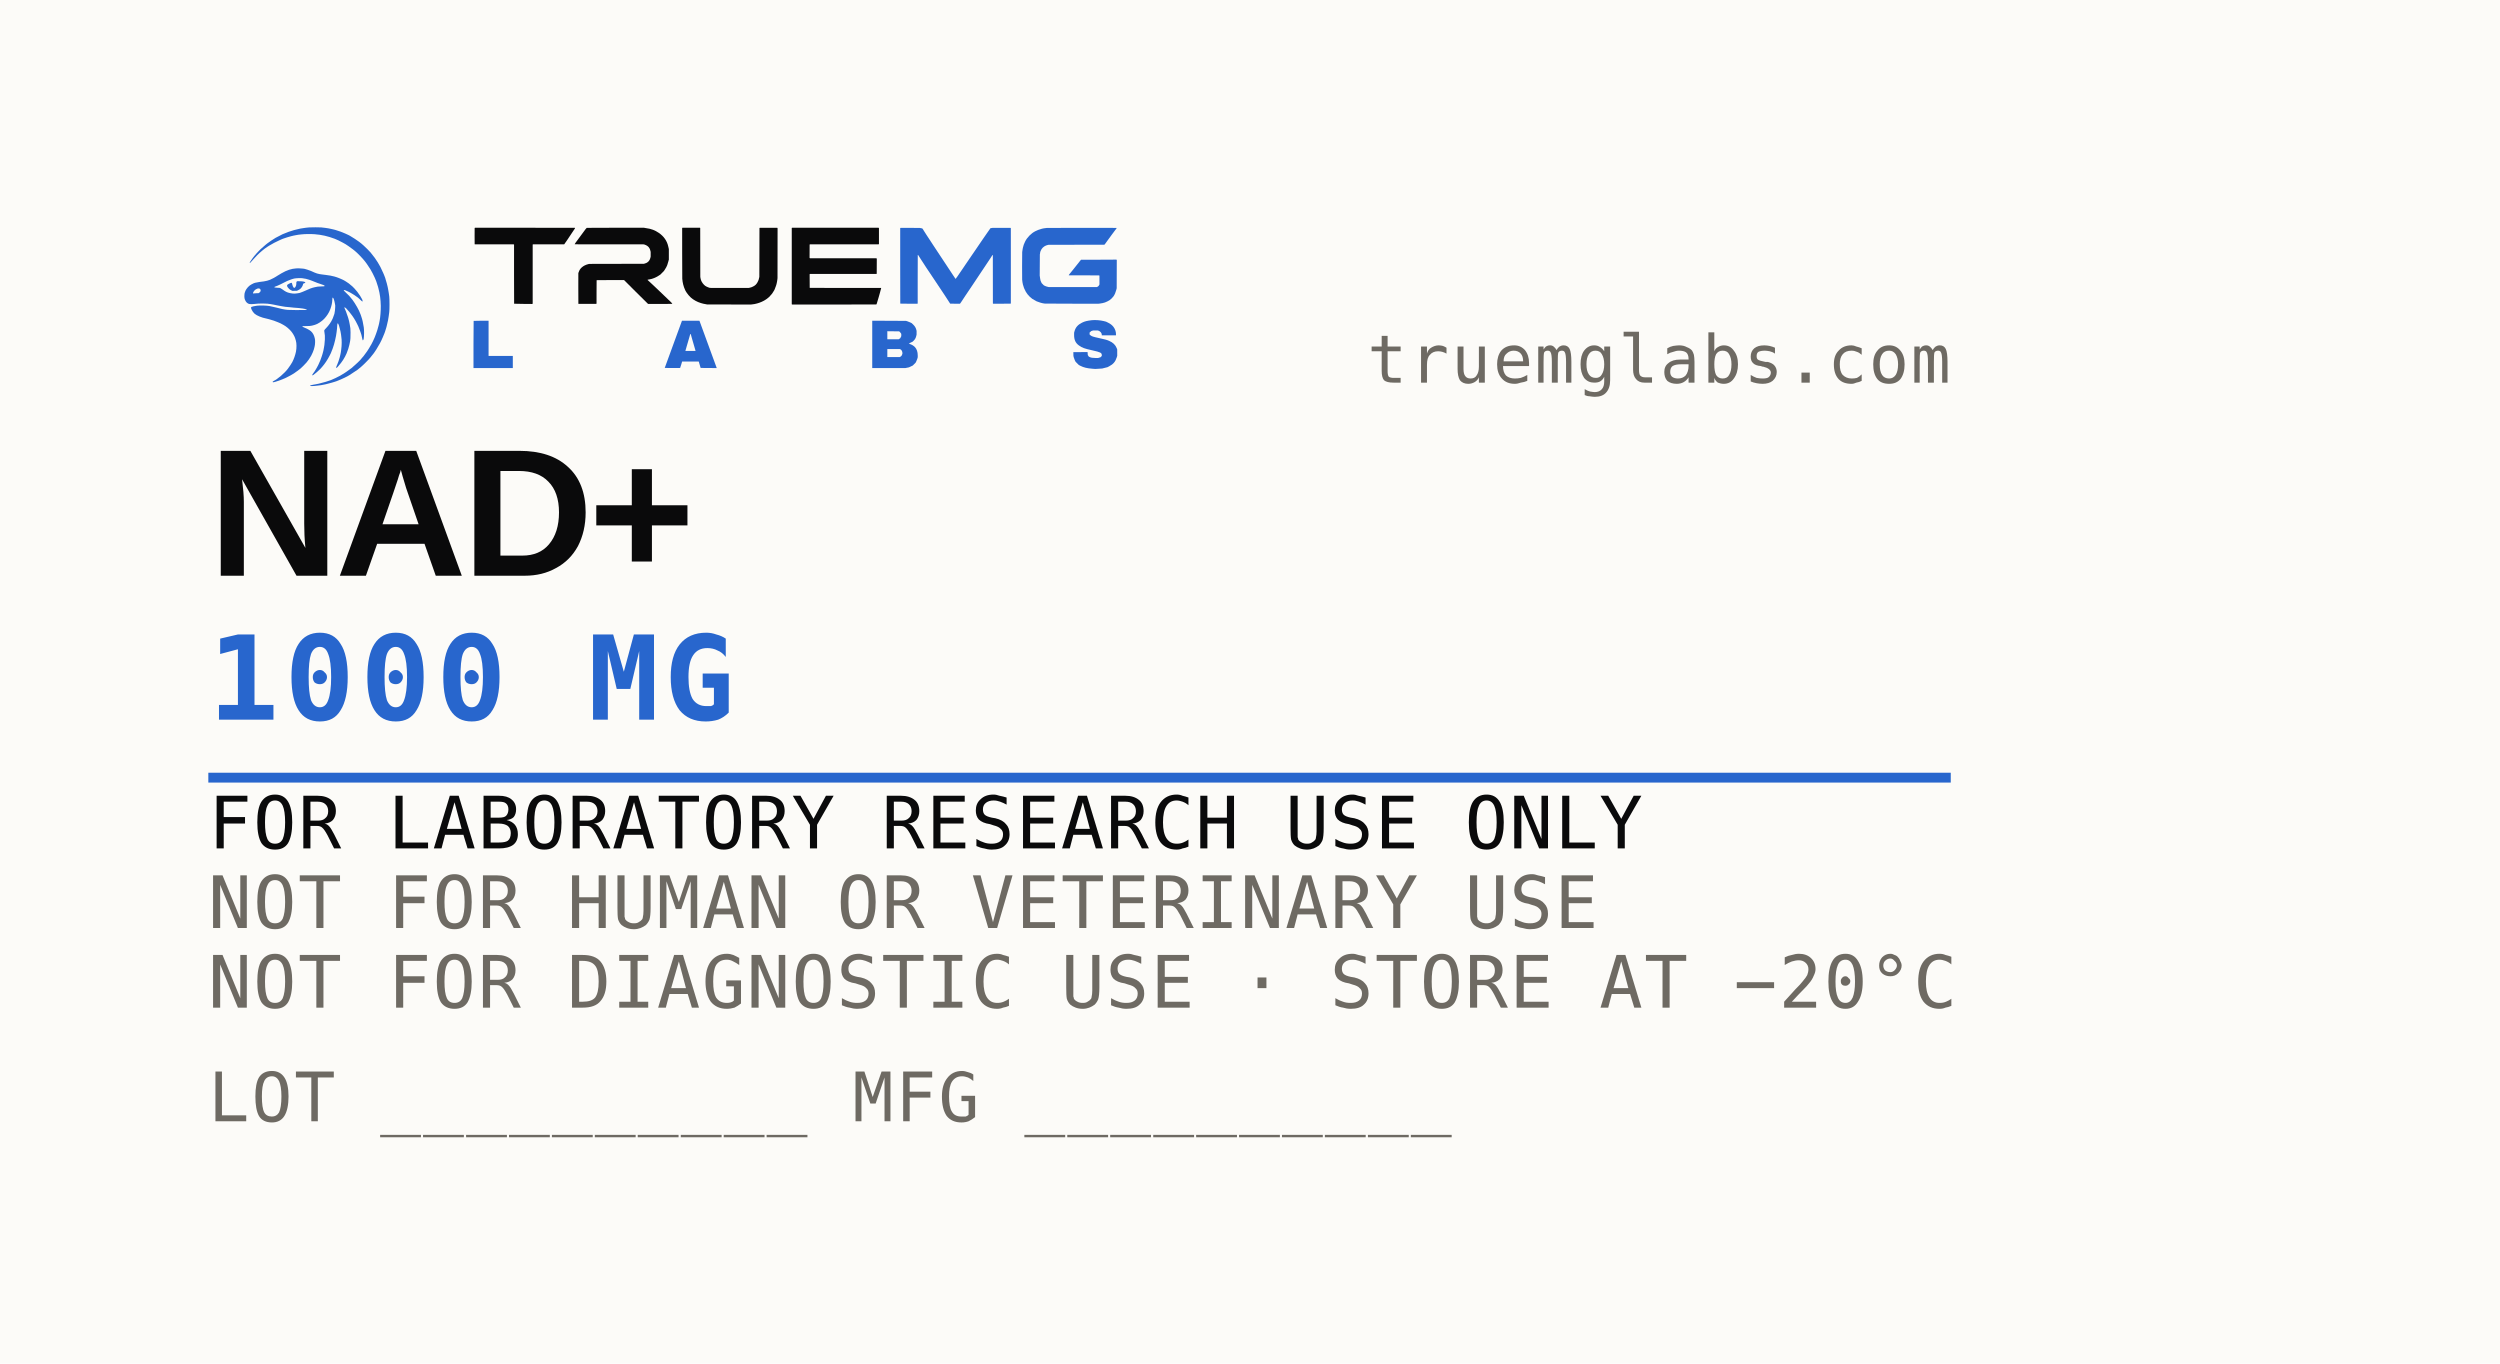
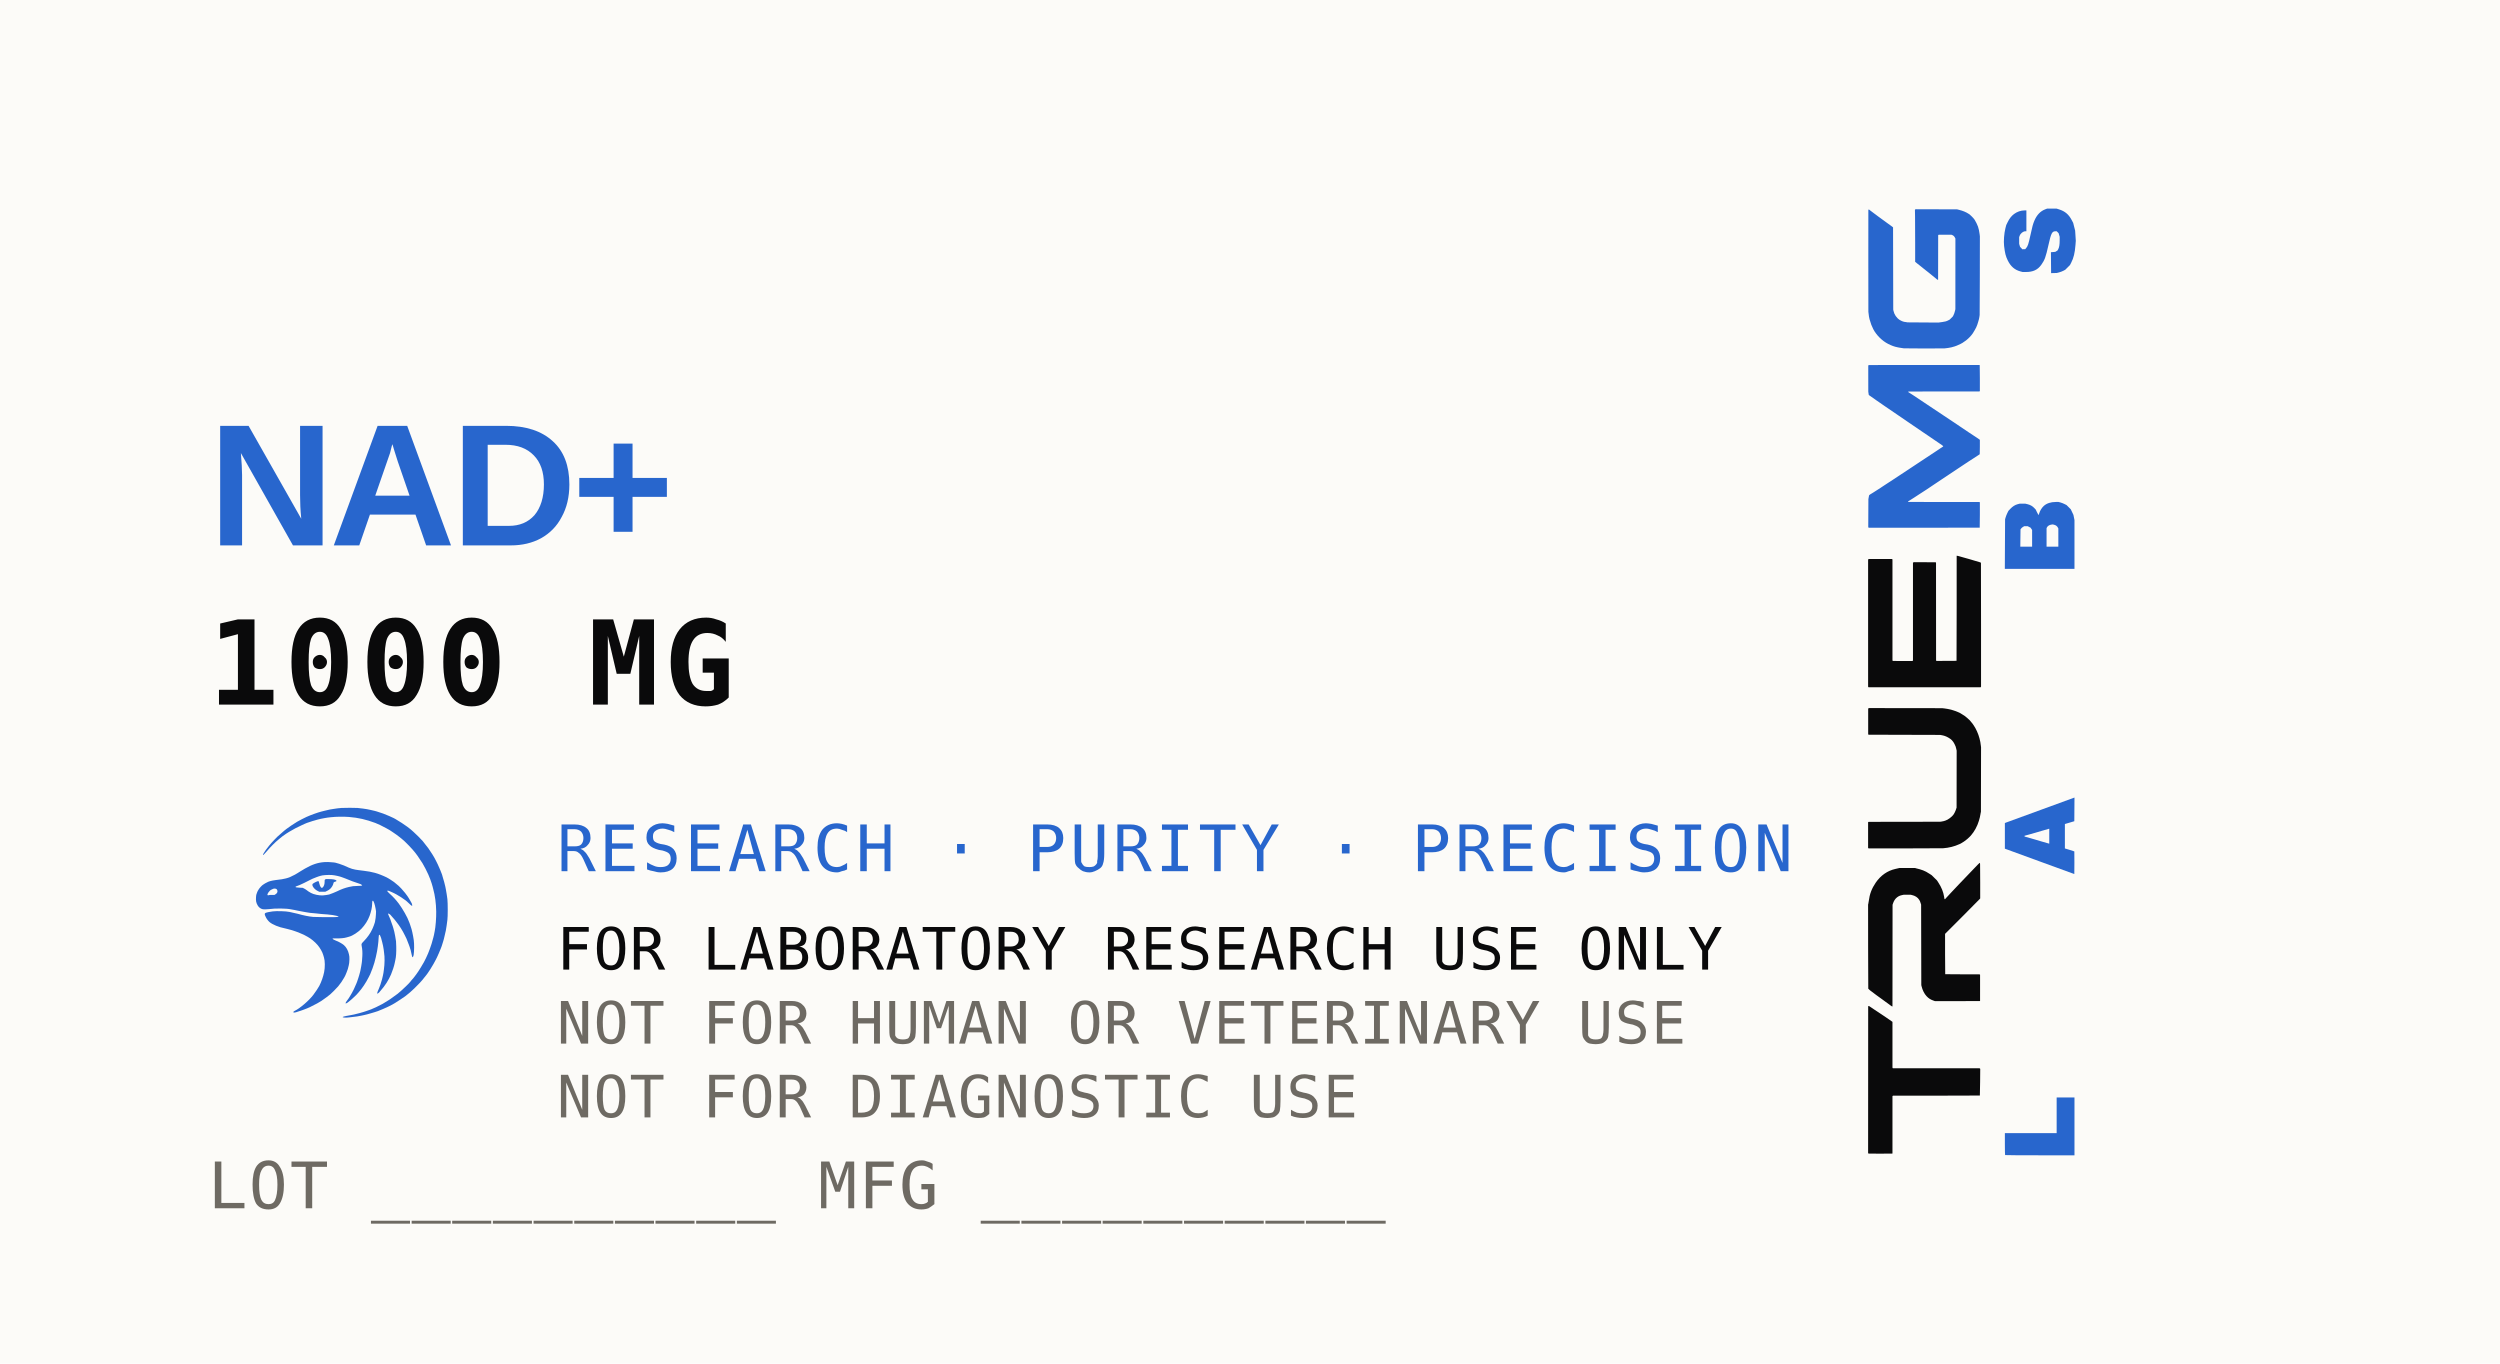
<svg xmlns="http://www.w3.org/2000/svg" width="66.0mm" height="36.0mm" viewBox="0 0 66.0 36.0">
  <rect x="0" y="0" width="66.0" height="36.0" fill="#FCFBF8" />
-   <g transform="translate(5.500,5.300) scale(0.0035)">
-     <g transform="translate(0,1600) scale(0.025,-0.025)" fill="#2866CD" stroke="none">
-       <path d="M30400 55957 c-297 -16 -720 -59 -940 -94 -220 -35 -598 -91 -840 -124 -768 -105 -982 -149 -2060 -419 -187 -47 -520 -130 -740 -184 -821 -204 -2477 -801 -3440 -1242 -528 -241 -1624 -809 -2100 -1086 -590 -345 -2063 -1335 -2434 -1636 -184 -150 -429 -344 -546 -432 -225 -171 -418 -340 -1592 -1400 -171 -154 -354 -346 -408 -427 -53 -81 -151 -178 -217 -217 -65 -39 -332 -323 -591 -631 -260 -307 -536 -632 -615 -722 -79 -90 -204 -252 -278 -361 -74 -110 -192 -263 -262 -340 -114 -126 -263 -343 -696 -1013 -216 -334 -206 -561 14 -319 54 61 220 236 368 390 148 154 351 382 453 506 583 717 1913 2044 2524 2520 187 146 376 305 420 354 124 139 986 773 1403 1033 152 95 430 269 617 387 719 454 2073 1166 2860 1505 308 133 603 269 657 303 136 88 871 359 1323 488 209 60 422 131 472 159 51 28 280 93 509 144 229 52 529 139 668 194 138 54 485 138 771 186 286 48 664 121 840 162 176 41 500 94 720 119 220 24 553 61 740 82 1195 135 2877 157 4140 55 2107 -171 3829 -563 6000 -1368 547 -203 1543 -682 2440 -1172 805 -441 925 -512 1273 -757 172 -121 406 -279 520 -351 314 -199 918 -640 1261 -920 168 -138 414 -333 546 -433 671 -512 2476 -2380 3072 -3178 171 -230 399 -535 507 -678 203 -270 597 -862 1144 -1720 301 -472 1075 -1973 1331 -2582 244 -582 288 -689 440 -1078 157 -402 526 -1548 526 -1634 0 -25 63 -271 139 -546 425 -1525 659 -3281 692 -5200 24 -1413 -143 -3550 -352 -4500 -43 -198 -116 -563 -160 -812 -45 -249 -115 -537 -156 -640 -40 -103 -95 -296 -122 -428 -70 -351 -400 -1420 -556 -1800 -45 -110 -126 -335 -179 -500 -303 -935 -1266 -2951 -1690 -3540 -48 -66 -136 -217 -195 -335 -59 -118 -223 -384 -363 -590 -141 -206 -291 -442 -333 -525 -80 -157 -865 -1223 -1119 -1521 -80 -93 -265 -302 -411 -463 -146 -160 -293 -345 -327 -409 -114 -218 -2195 -2185 -2830 -2676 -482 -373 -1297 -962 -1638 -1185 -187 -123 -392 -257 -455 -299 -933 -620 -1772 -1089 -2765 -1547 -1211 -558 -1273 -583 -2220 -892 -165 -54 -462 -153 -659 -220 -404 -137 -1597 -460 -1841 -499 -88 -14 -268 -60 -400 -101 -132 -42 -497 -113 -811 -159 -315 -46 -711 -117 -880 -159 -170 -41 -410 -95 -534 -119 -231 -46 -397 -133 -347 -183 95 -94 798 -124 1312 -56 165 22 480 57 700 78 872 82 1752 214 2260 340 209 52 470 107 580 122 229 33 1212 293 1670 443 170 56 494 152 720 213 225 62 554 167 730 234 812 310 1131 440 1222 499 54 35 216 108 361 162 314 117 1446 662 1757 846 121 71 355 207 520 301 366 210 1934 1241 2396 1576 184 134 481 371 660 526 178 155 414 350 524 433 303 227 1686 1577 2220 2165 530 584 702 788 1026 1220 124 165 288 365 363 445 76 80 195 237 265 348 69 111 214 324 322 474 107 150 267 390 356 533 591 958 912 1505 1022 1741 70 149 190 374 268 501 77 128 192 355 255 505 63 150 272 615 464 1033 191 418 388 895 437 1060 48 165 128 376 176 469 47 93 114 299 147 457 34 159 105 389 159 511 54 123 134 394 178 603 44 209 133 578 197 820 205 766 368 1607 466 2396 53 420 127 980 164 1244 103 719 104 3773 2 4678 -40 351 -80 651 -89 666 -10 15 -53 304 -97 642 -44 338 -123 794 -176 1014 -53 220 -110 499 -126 620 -35 263 -450 1784 -595 2180 -56 154 -103 326 -103 383 -1 57 -46 192 -102 300 -55 108 -130 296 -165 417 -36 121 -106 301 -157 400 -51 99 -137 297 -190 440 -127 339 -665 1495 -792 1700 -54 88 -134 241 -177 340 -180 415 -1143 1960 -1598 2567 -399 531 -784 1023 -1271 1625 -285 353 -1603 1669 -2131 2128 -215 187 -483 422 -594 522 -112 101 -303 252 -424 337 -121 85 -274 203 -340 262 -268 241 -2259 1538 -2760 1799 -154 81 -352 185 -440 232 -251 134 -937 448 -980 448 -21 0 -151 53 -289 119 -523 248 -1616 649 -2243 823 -194 54 -383 113 -420 133 -38 19 -212 65 -388 103 -176 37 -574 130 -885 205 -311 75 -689 154 -840 175 -151 22 -572 84 -935 139 -363 54 -912 118 -1220 141 -624 46 -2827 46 -3660 -1z" />
-       <path d="M26520 43595 c-1503 -101 -2804 -534 -4460 -1485 -714 -409 -983 -571 -1100 -661 -55 -43 -163 -110 -240 -149 -77 -40 -201 -119 -276 -176 -252 -192 -912 -540 -1832 -966 -362 -168 -1371 -434 -1832 -483 -220 -24 -849 -105 -1397 -181 -1084 -151 -1615 -302 -2108 -598 -124 -75 -244 -136 -267 -136 -23 0 -123 -62 -222 -138 -99 -75 -243 -170 -319 -210 -194 -101 -835 -791 -958 -1032 -57 -110 -148 -261 -204 -335 -55 -74 -113 -191 -127 -260 -15 -69 -77 -242 -139 -385 -93 -215 -119 -350 -150 -780 -62 -878 26 -1314 388 -1935 234 -401 636 -717 1052 -828 273 -73 1001 -73 1501 0 1439 208 4011 182 5050 -52 99 -22 459 -87 800 -145 341 -57 728 -138 860 -179 132 -41 510 -114 840 -162 330 -47 780 -129 1000 -181 220 -51 607 -113 860 -136 253 -24 865 -80 1360 -124 495 -45 981 -98 1080 -118 99 -20 306 -37 460 -38 354 -3 1780 -140 2269 -220 561 -91 1231 -246 1282 -297 107 -107 -50 -145 -708 -168 -1005 -37 -4364 -9 -5019 41 -919 71 -2277 343 -3524 706 -295 86 -642 164 -1920 435 -801 170 -2892 235 -3833 119 -689 -85 -1433 -246 -1627 -352 -142 -77 -161 -105 -172 -254 -7 -100 14 -219 54 -296 36 -70 115 -247 175 -392 132 -321 525 -849 832 -1119 668 -585 2172 -1205 3551 -1464 184 -34 412 -90 507 -124 95 -34 263 -78 373 -99 481 -89 2334 -717 2607 -883 70 -43 250 -120 400 -172 244 -83 464 -195 1313 -665 764 -423 1614 -1125 2248 -1858 531 -613 1106 -1620 1268 -2220 39 -143 124 -429 189 -636 240 -761 257 -2233 37 -3317 -217 -1075 -632 -2255 -1116 -3173 -229 -434 -819 -1321 -1340 -2014 -1001 -1331 -3082 -3113 -4317 -3698 -201 -95 -291 -207 -251 -311 40 -104 505 -42 935 126 201 79 390 143 420 143 30 0 161 38 291 85 130 47 425 153 656 235 1057 378 1752 700 3120 1446 773 421 1073 619 2200 1450 708 522 898 688 1617 1407 888 889 1167 1215 1709 1992 459 658 952 1543 1074 1925 28 88 87 232 131 320 162 320 426 1184 487 1588 34 226 81 482 105 568 24 86 47 446 51 800 5 574 -6 700 -108 1164 -196 892 -591 1610 -1163 2111 -348 305 -1330 854 -1763 986 -288 88 -828 392 -822 463 7 83 242 104 886 80 867 -32 1816 58 2336 222 198 62 469 141 603 175 749 190 2014 1010 2759 1788 834 871 1481 1889 1872 2948 371 1003 586 2015 587 2767 0 510 43 700 159 700 169 0 460 -829 623 -1780 l107 -620 -22 -660 c-20 -592 -86 -1119 -231 -1831 -41 -202 -387 -1161 -474 -1316 -22 -40 -93 -192 -157 -337 -367 -838 -1079 -1848 -1882 -2673 -599 -615 -608 -633 -509 -1135 146 -744 192 -1447 147 -2272 -48 -871 -109 -1582 -139 -1632 -12 -18 -67 -361 -124 -762 -56 -401 -146 -867 -198 -1036 -53 -168 -107 -378 -122 -466 -14 -88 -78 -322 -141 -520 -64 -198 -160 -504 -214 -680 -152 -499 -411 -1216 -459 -1274 -24 -29 -90 -177 -147 -329 -57 -152 -145 -349 -195 -437 -51 -88 -122 -250 -158 -360 -36 -110 -119 -281 -185 -380 -66 -99 -120 -197 -120 -218 0 -20 -72 -160 -160 -310 -88 -149 -235 -402 -327 -562 -315 -549 -487 -810 -761 -1157 -516 -654 -501 -911 32 -556 404 269 1699 1403 2036 1782 132 149 367 412 523 584 778 860 1696 2237 2305 3457 131 264 289 579 351 700 62 121 141 322 177 448 36 125 128 358 204 519 77 160 140 315 140 345 0 29 52 183 115 341 392 980 975 3467 1107 4727 32 308 86 767 118 1020 33 253 61 649 62 880 5 962 253 961 558 -3 94 -296 211 -735 261 -977 49 -242 135 -611 191 -820 55 -209 121 -587 145 -840 25 -253 62 -559 82 -680 172 -1013 156 -2619 -38 -3940 -42 -286 -88 -619 -102 -740 -14 -121 -76 -427 -137 -680 -61 -253 -150 -622 -197 -820 -127 -538 -590 -1900 -721 -2122 -39 -66 -146 -312 -238 -546 -153 -393 -176 -552 -79 -552 54 0 393 237 393 275 0 17 149 195 331 395 955 1050 1835 2420 2383 3710 337 792 716 1965 832 2574 36 190 109 535 161 766 162 707 225 1653 199 3000 -22 1204 -30 1285 -245 2420 -174 915 -259 1298 -325 1453 -34 81 -78 246 -98 366 -20 121 -90 346 -154 500 -65 155 -172 452 -238 661 -219 697 -371 1096 -590 1549 -225 468 -255 587 -158 625 60 23 542 -311 542 -375 0 -18 167 -210 371 -426 204 -216 424 -465 490 -553 65 -88 227 -295 361 -460 806 -1000 1475 -2061 2055 -3260 159 -330 307 -633 329 -674 87 -161 473 -1149 536 -1371 37 -129 117 -352 179 -495 130 -300 330 -1063 443 -1694 78 -431 162 -666 238 -666 74 0 192 250 233 495 136 809 151 2549 29 3405 -164 1155 -478 2567 -677 3046 -53 129 -120 333 -147 454 -28 121 -91 301 -140 400 -49 99 -112 252 -139 340 -263 842 -1447 2937 -2313 4092 -647 863 -1321 1593 -2113 2292 -380 335 -559 564 -507 649 35 57 368 -4 513 -94 72 -44 234 -116 359 -159 125 -43 285 -113 354 -156 69 -43 225 -117 346 -164 193 -76 779 -416 1600 -929 143 -89 368 -246 500 -349 132 -103 324 -236 427 -295 103 -59 226 -156 273 -217 47 -60 209 -209 361 -330 151 -121 341 -298 423 -393 147 -172 412 -367 500 -367 65 0 11 374 -86 593 -41 95 -200 374 -352 620 -152 246 -308 510 -346 587 -75 150 -584 868 -818 1153 -619 756 -1136 1324 -1463 1607 -910 786 -1306 1090 -1806 1385 -172 102 -385 235 -473 295 -208 143 -717 397 -1153 577 -191 79 -504 209 -697 289 -192 80 -485 187 -650 238 -165 50 -453 139 -640 196 -545 168 -1843 407 -2580 476 -374 34 -869 97 -1100 139 -231 41 -582 94 -780 116 -361 41 -1191 293 -1520 460 -595 303 -1597 706 -2220 892 -828 248 -1011 292 -1227 295 -114 1 -339 19 -500 39 -451 57 -1085 72 -1593 38z m1750 -2955 c603 -47 1755 -303 2219 -493 182 -75 385 -148 451 -164 66 -15 237 -80 380 -143 809 -358 2387 -945 3079 -1146 331 -96 539 -198 665 -324 l62 -61 -65 -65 c-53 -53 -213 -68 -952 -89 -973 -28 -1196 -54 -1970 -230 -915 -207 -1807 -533 -2759 -1007 -349 -173 -1455 -617 -1800 -722 -198 -60 -1095 -189 -1477 -212 -768 -46 -2093 236 -2671 568 -510 292 -675 400 -952 621 -165 132 -444 309 -620 393 l-320 152 -722 36 c-406 19 -761 55 -810 82 -106 56 -115 157 -18 191 39 13 178 68 310 123 132 55 384 151 560 213 176 62 653 285 1060 495 407 211 947 483 1200 605 253 122 559 273 680 335 121 62 328 144 460 181 132 37 313 110 402 161 90 52 307 131 483 176 176 45 382 108 458 139 375 156 1784 254 2667 185z m-12741 -3188 c84 -49 157 -141 206 -259 153 -369 -11 -726 -452 -985 l-183 -108 -600 0 c-407 0 -628 -16 -687 -50 -118 -67 -232 -63 -294 11 -172 208 461 1091 900 1255 118 44 284 119 368 165 187 103 540 89 742 -29z" />
-       <path d="M26687 39620 l-119 -100 -18 -470 c-17 -409 -36 -512 -147 -790 -197 -494 -466 -674 -672 -450 -159 174 -361 642 -408 950 -51 326 -114 458 -237 490 -131 34 -1056 -420 -1251 -615 -316 -316 318 -1235 1125 -1629 l379 -186 681 3 680 2 425 205 c315 151 495 269 691 452 333 312 649 831 725 1190 68 324 93 351 426 450 314 94 364 159 230 301 -178 190 -840 297 -1832 297 l-559 0 -119 -100z" />
-     </g>
-   </g>
-   <g transform="translate(12.500,6.000) scale(0.003017)">
+   <g transform="translate(49.30,30.50) rotate(-90) scale(0.004437)">
    <g transform="translate(0,681) scale(0.025,-0.025)" stroke="none">
      <g fill="#0A0A0B">
        <path d="M465 27020 l-58 -59 -15 -2770 c-8 -1524 0 -2802 18 -2841 l33 -70 6816 0 6815 0 61 -61 61 -61 -3 -10322 c-2 -5867 12 -10336 32 -10355 19 -18 1457 -45 3195 -61 l3160 -28 70 77 70 78 0 10325 0 10325 77 42 78 41 5439 0 5440 0 86 110 c125 160 843 1198 1065 1538 295 455 724 1099 1709 2569 l910 1356 -12 104 -12 103 -17488 9 -17488 9 -59 -58z" />
        <path d="M39653 27037 c-49 -18 -221 -200 -384 -405 -458 -576 -1855 -2468 -2161 -2925 -179 -268 -743 -1037 -1416 -1929 -166 -221 -278 -407 -266 -440 l22 -57 12086 -12 12086 -12 278 -88 c640 -203 1152 -536 1485 -965 307 -395 445 -712 569 -1304 l66 -320 0 -800 0 -800 -66 -300 c-181 -812 -569 -1408 -1152 -1768 -273 -168 -352 -202 -789 -341 l-351 -111 -9580 -21 -9580 -22 -300 -72 c-898 -215 -1753 -647 -2317 -1169 -555 -514 -833 -960 -1109 -1776 l-74 -220 -9 -5315 c-6 -2923 5 -5341 24 -5374 l33 -60 3113 -1 3113 0 48 65 47 66 6 4063 c3 2235 15 4080 27 4100 13 21 2011 36 4813 36 l4790 0 4138 -4134 c2275 -2274 4176 -4155 4224 -4180 l88 -46 3836 0 c2110 0 4003 12 4207 26 l369 26 19 50 c22 57 -449 537 -1427 1453 -693 648 -3219 3069 -3680 3525 -144 143 -513 492 -821 776 -307 284 -765 716 -1018 960 -460 444 -678 647 -1334 1239 l-350 316 13 64 12 65 180 30 c98 16 287 47 419 68 1108 179 2211 624 3280 1324 l560 366 620 626 620 626 263 400 c457 695 732 1203 890 1648 218 612 370 1114 408 1352 14 88 56 250 92 360 l67 200 0 1860 0 1860 -67 280 c-37 154 -105 451 -152 660 -425 1916 -1544 3522 -3281 4711 -1373 939 -2719 1447 -4380 1652 -176 22 -437 66 -580 99 l-260 59 -9960 -6 c-5478 -3 -9999 -20 -10047 -38z" />
        <path d="M73081 27003 l-41 -78 3 -8632 c2 -4748 18 -8831 36 -9073 101 -1383 432 -2698 970 -3860 66 -143 137 -296 156 -340 20 -44 107 -188 194 -320 88 -132 189 -294 225 -360 209 -379 985 -1283 1459 -1702 967 -852 2219 -1538 3517 -1926 650 -194 1101 -302 1480 -354 165 -23 381 -62 480 -87 l180 -46 7678 -14 7679 -14 341 41 c875 105 996 127 1782 328 1078 274 2363 850 3164 1418 90 64 252 177 360 252 187 130 549 429 780 644 172 160 902 995 1009 1154 55 80 204 315 333 521 129 206 275 440 325 520 50 80 106 181 125 225 20 44 83 188 142 320 184 414 294 707 421 1120 67 220 148 481 179 580 32 99 77 306 101 460 24 154 62 337 84 406 22 69 70 384 107 700 l66 574 11 8700 12 8700 -51 100 -50 100 -3067 0 -3067 0 -52 -52 -52 -52 -24 -8508 -24 -8508 -44 -260 c-110 -664 -270 -1122 -588 -1684 -416 -734 -817 -1122 -1520 -1473 -547 -273 -643 -308 -1159 -424 l-449 -100 -6776 10 -6776 11 -200 71 c-110 39 -290 99 -400 133 -249 78 -763 334 -1012 503 -573 388 -1285 1345 -1482 1993 -23 77 -72 239 -109 360 -36 121 -85 364 -108 540 l-41 320 -14 8515 -13 8515 -45 55 -46 55 -3073 0 -3074 0 -42 -77z" />
        <path d="M111470 27037 l-70 -41 0 -13357 0 -13356 77 -42 78 -41 14699 0 c8085 0 14727 11 14761 23 73 29 147 254 589 1797 45 154 107 361 140 460 63 190 147 481 240 830 105 394 171 630 288 1030 333 1138 450 1584 428 1620 l-25 40 -12447 1 c-6847 0 -12469 14 -12496 31 l-47 30 -13 2367 -12 2367 52 52 52 52 11644 8 11643 7 44 44 44 44 13 2601 14 2601 -64 97 -64 98 -11636 0 -11636 0 -65 65 -65 65 9 2319 10 2320 55 55 56 56 12035 0 12036 0 42 77 41 78 0 2733 0 2734 -61 88 -61 87 -15129 1 -15129 0 -70 -41z" />
      </g>
      <g fill="#2866CD">
        <path d="M149428 26991 l-69 -51 0 -13193 c0 -7256 10 -13210 23 -13230 14 -22 1228 -37 3012 -37 l2990 0 48 48 48 48 0 8485 c0 4667 11 8496 24 8510 51 51 137 -27 250 -225 101 -177 300 -490 866 -1360 66 -102 354 -541 640 -976 286 -435 601 -923 700 -1084 99 -162 321 -503 493 -760 172 -256 505 -753 740 -1103 235 -350 445 -663 467 -695 22 -31 510 -762 1084 -1623 574 -861 1170 -1754 1324 -1985 154 -231 405 -609 558 -840 153 -231 503 -754 776 -1163 274 -408 516 -772 538 -808 22 -36 195 -296 384 -577 189 -282 556 -836 816 -1232 1081 -1646 1205 -1838 1541 -2380 75 -121 155 -233 178 -249 22 -17 800 -30 1727 -30 l1686 -1 119 135 c65 75 217 295 338 490 237 384 977 1507 1354 2055 228 331 2457 3644 2617 3889 44 67 699 1051 1456 2187 757 1135 1423 2135 1480 2222 180 274 1884 2825 1961 2936 156 223 1269 1899 1393 2098 72 114 250 393 396 620 l265 412 64 -13 65 -12 10 -8456 10 -8455 45 -54 45 -54 3045 1 c1675 0 3068 15 3097 33 l52 33 3 9997 c2 5498 1 11430 -2 13183 l-5 3187 -64 64 -64 64 -3106 -3 -3106 -4 -378 -57 -379 -56 -90 -91 c-86 -86 -510 -688 -1208 -1715 -174 -255 -384 -561 -468 -680 -84 -119 -276 -396 -427 -616 -151 -220 -458 -665 -682 -990 -1061 -1535 -1504 -2184 -2993 -4392 -102 -151 -291 -424 -420 -606 -395 -558 -1826 -2658 -2692 -3952 -243 -363 -534 -795 -646 -960 -362 -533 -933 -1370 -1216 -1780 -151 -220 -481 -706 -734 -1080 -645 -958 -666 -976 -803 -710 -42 83 -173 285 -290 450 -117 165 -304 439 -414 609 -110 170 -319 485 -464 700 -262 388 -699 1050 -1710 2591 -288 440 -580 881 -649 980 -69 99 -254 378 -411 620 -158 242 -361 548 -451 680 -281 410 -2516 3790 -2639 3990 -64 104 -235 365 -380 580 -145 214 -333 498 -417 630 -84 132 -354 546 -599 920 -245 374 -615 940 -823 1259 -207 318 -435 660 -505 760 -71 99 -211 316 -313 481 -101 165 -291 462 -420 660 -130 198 -296 457 -368 575 -72 117 -167 271 -211 341 -44 69 -139 228 -212 352 -169 288 -192 306 -474 358 -129 23 -333 61 -454 84 l-220 41 -3341 16 -3341 15 -70 -51z" />
        <path d="M200748 27015 c-12 -12 -199 -36 -415 -54 -432 -34 -1041 -135 -1353 -224 -1056 -300 -1666 -529 -2360 -890 -1428 -741 -2792 -2118 -3512 -3547 -409 -812 -663 -1509 -787 -2160 -25 -132 -70 -357 -100 -500 -79 -379 -135 -742 -162 -1060 -43 -494 -55 -9253 -14 -9700 56 -610 149 -1204 259 -1660 102 -419 325 -1132 377 -1200 16 -22 80 -166 140 -320 130 -331 384 -846 530 -1076 305 -481 394 -610 605 -874 491 -615 1084 -1182 1642 -1570 290 -202 1442 -860 1505 -860 28 0 101 -26 164 -59 200 -104 621 -251 1093 -383 253 -70 546 -153 651 -184 105 -31 330 -75 500 -97 170 -23 390 -53 489 -68 99 -14 4347 -33 9440 -40 l9260 -14 540 64 c656 78 1322 222 1791 386 457 161 1227 540 1629 803 397 259 1101 959 1378 1369 420 622 746 1395 972 2303 l125 500 14 4945 15 4946 -71 71 -71 71 -1581 -27 c-870 -14 -3652 -26 -6184 -26 l-4603 0 -358 -430 c-730 -878 -909 -1102 -1673 -2099 -240 -314 -558 -715 -706 -891 -148 -176 -383 -466 -523 -644 -337 -431 -699 -871 -887 -1081 -88 -98 -148 -202 -140 -243 l14 -72 5305 -10 5304 -10 53 -64 53 -63 2 -1507 2 -1506 -91 -224 c-110 -274 -304 -474 -603 -623 l-226 -113 -8400 4 -8400 4 -320 70 c-469 102 -882 246 -1179 409 l-261 145 -360 364 -361 364 -139 260 c-255 475 -361 834 -439 1480 -25 209 -65 499 -88 643 l-43 264 25 3744 25 3744 40 105 c22 58 40 190 41 293 1 337 223 944 505 1380 483 748 1297 1294 2194 1474 l240 48 9794 23 9795 22 117 140 c64 77 166 212 225 299 139 203 491 691 749 1038 529 712 1029 1396 1202 1646 106 153 235 331 287 397 354 447 648 839 1069 1427 120 168 302 408 403 532 l184 226 -13 87 -12 88 -12145 8 c-6680 5 -12155 -1 -12167 -13z" />
      </g>
    </g>
    <g transform="translate(0,811.8) scale(2.00071)">
      <g transform="translate(0,214) scale(0.025,-0.025)" fill="#2866CD" stroke="none">
        <path d="M108180 8534 c-883 -105 -1223 -191 -1720 -433 -723 -354 -1137 -832 -1320 -1524 l-62 -237 -3 -388 c-4 -854 255 -1416 851 -1840 580 -413 916 -536 2354 -856 1425 -317 1640 -428 1640 -841 l0 -141 -113 -114 -114 -113 -214 -63 -214 -64 -425 0 c-504 0 -844 55 -1052 172 l-152 85 -83 134 -83 134 -20 258 -21 258 -1245 -10 -1244 -11 9 -334 9 -334 66 -266 c36 -146 121 -374 189 -506 l125 -240 281 -282 281 -281 281 -146 c560 -291 1154 -435 2099 -509 l500 -39 606 38 606 39 461 117 462 116 312 163 c696 362 1073 805 1299 1525 l94 299 -2 560 -2 560 -94 240 c-217 556 -654 973 -1318 1259 -413 178 -717 261 -1834 501 -954 205 -1224 295 -1434 476 l-146 126 -4 173 -5 172 146 134 147 134 173 52 173 51 400 1 400 1 151 -53 c299 -106 549 -418 549 -685 l0 -122 1240 0 1240 0 0 232 c0 429 -157 880 -432 1244 -232 306 -531 541 -948 745 l-360 176 -388 100 c-588 151 -1538 223 -2092 157z" />
        <path d="M27 8413 c-15 -14 -27 -1877 -27 -4140 l0 -4113 3440 0 3440 0 0 1060 0 1060 -2120 0 -2120 0 0 3080 0 3080 -1293 0 c-712 0 -1306 -12 -1320 -27z" />
        <path d="M36449 8370 c-16 -38 -696 -1897 -1510 -4130 l-1482 -4060 1338 -11 c735 -5 1345 -2 1355 8 10 10 94 267 186 571 l167 552 1453 0 1453 0 166 -560 166 -560 1408 -11 1408 -10 -54 150 c-226 634 -2882 7899 -2925 8001 l-54 130 -1523 0 -1524 0 -28 -70z m1733 -2892 c92 -340 278 -981 413 -1425 135 -444 245 -826 245 -850 l0 -43 -880 0 -880 0 0 35 c0 20 118 428 261 908 144 480 325 1099 402 1375 77 276 150 534 162 574 12 40 41 66 65 58 l43 -14 169 -618z" />
        <path d="M69760 4303 l0 -4143 2902 0 2901 0 309 62 308 62 334 158 333 158 252 251 251 252 125 248 c69 137 153 351 185 477 l60 229 -1 321 c-1 601 -160 1085 -470 1430 -201 224 -556 447 -848 535 -133 40 -241 82 -241 95 0 12 146 91 325 175 l324 152 189 177 c231 216 381 483 460 821 l61 257 0 322 1 321 -62 239 c-83 323 -270 621 -559 892 l-241 226 -260 128 c-143 71 -368 160 -499 198 l-239 69 -2950 15 -2950 15 0 -4142z m4807 2197 c59 -44 145 -145 190 -225 l83 -146 0 -196 0 -196 -90 -178 -90 -178 -136 -91 -136 -90 -994 0 -994 0 0 702 0 702 1030 -12 1030 -12 107 -80z m151 -3079 c149 -77 276 -287 306 -506 l24 -176 -47 -179 c-53 -196 -161 -336 -329 -424 l-108 -56 -1082 0 -1082 0 0 700 0 700 1102 0 1102 0 114 -59z" />
      </g>
    </g>
  </g>
-   <text x="51.50" y="10.10" text-anchor="end" font-family="IBM Plex Mono, SF Mono, Menlo, monospace" font-size="1.75" letter-spacing="0.05" fill="#6E6A63">truemglabs.com</text>
-   <text x="5.5" y="15.20" font-family="Archivo Black, Archivo, Helvetica Neue, Arial, sans-serif" font-weight="900" font-size="4.80" letter-spacing="-0.12" fill="#0A0A0B">NAD+</text>
-   <text x="5.5" y="19.00" font-family="IBM Plex Mono, SF Mono, Menlo, monospace" font-weight="600" font-size="3.10" letter-spacing="0.14" fill="#2866CD">1000 MG</text>
-   <rect x="5.5" y="20.40" width="46.00" height="0.26" fill="#2866CD" />
-   <text x="5.5" y="22.40" font-family="IBM Plex Mono, SF Mono, Menlo, monospace" font-size="1.90" letter-spacing="0.04" fill="#0A0A0B">FOR LABORATORY RESEARCH USE ONLY</text>
-   <text x="5.5" y="24.50" font-family="IBM Plex Mono, SF Mono, Menlo, monospace" font-size="1.90" letter-spacing="0.04" fill="#6E6A63">NOT FOR HUMAN OR VETERINARY USE</text>
-   <text x="5.5" y="26.60" font-family="IBM Plex Mono, SF Mono, Menlo, monospace" font-size="1.90" letter-spacing="0.04" fill="#6E6A63">NOT FOR DIAGNOSTIC USE · STORE AT −20°C</text>
-   <text x="5.5" y="29.60" font-family="IBM Plex Mono, SF Mono, Menlo, monospace" font-size="1.80" letter-spacing="0.05" fill="#6E6A63">LOT __________   MFG __________</text>
+   <text x="5.5" y="14.40" font-family="Archivo Black, Archivo, Helvetica Neue, Arial, sans-serif" font-weight="900" font-size="4.60" letter-spacing="-0.12" fill="#2866CD">NAD+</text>
+   <text x="5.5" y="18.60" font-family="IBM Plex Mono, SF Mono, Menlo, monospace" font-weight="600" font-size="3.10" letter-spacing="0.14" fill="#0A0A0B">1000 MG</text>
+   <g transform="translate(5.500,20.400) scale(0.004625)">
+     <g transform="translate(0,1600) scale(0.025,-0.025)" fill="#2866CD" stroke="none">
+       <path d="M30400 55957 c-297 -16 -720 -59 -940 -94 -220 -35 -598 -91 -840 -124 -768 -105 -982 -149 -2060 -419 -187 -47 -520 -130 -740 -184 -821 -204 -2477 -801 -3440 -1242 -528 -241 -1624 -809 -2100 -1086 -590 -345 -2063 -1335 -2434 -1636 -184 -150 -429 -344 -546 -432 -225 -171 -418 -340 -1592 -1400 -171 -154 -354 -346 -408 -427 -53 -81 -151 -178 -217 -217 -65 -39 -332 -323 -591 -631 -260 -307 -536 -632 -615 -722 -79 -90 -204 -252 -278 -361 -74 -110 -192 -263 -262 -340 -114 -126 -263 -343 -696 -1013 -216 -334 -206 -561 14 -319 54 61 220 236 368 390 148 154 351 382 453 506 583 717 1913 2044 2524 2520 187 146 376 305 420 354 124 139 986 773 1403 1033 152 95 430 269 617 387 719 454 2073 1166 2860 1505 308 133 603 269 657 303 136 88 871 359 1323 488 209 60 422 131 472 159 51 28 280 93 509 144 229 52 529 139 668 194 138 54 485 138 771 186 286 48 664 121 840 162 176 41 500 94 720 119 220 24 553 61 740 82 1195 135 2877 157 4140 55 2107 -171 3829 -563 6000 -1368 547 -203 1543 -682 2440 -1172 805 -441 925 -512 1273 -757 172 -121 406 -279 520 -351 314 -199 918 -640 1261 -920 168 -138 414 -333 546 -433 671 -512 2476 -2380 3072 -3178 171 -230 399 -535 507 -678 203 -270 597 -862 1144 -1720 301 -472 1075 -1973 1331 -2582 244 -582 288 -689 440 -1078 157 -402 526 -1548 526 -1634 0 -25 63 -271 139 -546 425 -1525 659 -3281 692 -5200 24 -1413 -143 -3550 -352 -4500 -43 -198 -116 -563 -160 -812 -45 -249 -115 -537 -156 -640 -40 -103 -95 -296 -122 -428 -70 -351 -400 -1420 -556 -1800 -45 -110 -126 -335 -179 -500 -303 -935 -1266 -2951 -1690 -3540 -48 -66 -136 -217 -195 -335 -59 -118 -223 -384 -363 -590 -141 -206 -291 -442 -333 -525 -80 -157 -865 -1223 -1119 -1521 -80 -93 -265 -302 -411 -463 -146 -160 -293 -345 -327 -409 -114 -218 -2195 -2185 -2830 -2676 -482 -373 -1297 -962 -1638 -1185 -187 -123 -392 -257 -455 -299 -933 -620 -1772 -1089 -2765 -1547 -1211 -558 -1273 -583 -2220 -892 -165 -54 -462 -153 -659 -220 -404 -137 -1597 -460 -1841 -499 -88 -14 -268 -60 -400 -101 -132 -42 -497 -113 -811 -159 -315 -46 -711 -117 -880 -159 -170 -41 -410 -95 -534 -119 -231 -46 -397 -133 -347 -183 95 -94 798 -124 1312 -56 165 22 480 57 700 78 872 82 1752 214 2260 340 209 52 470 107 580 122 229 33 1212 293 1670 443 170 56 494 152 720 213 225 62 554 167 730 234 812 310 1131 440 1222 499 54 35 216 108 361 162 314 117 1446 662 1757 846 121 71 355 207 520 301 366 210 1934 1241 2396 1576 184 134 481 371 660 526 178 155 414 350 524 433 303 227 1686 1577 2220 2165 530 584 702 788 1026 1220 124 165 288 365 363 445 76 80 195 237 265 348 69 111 214 324 322 474 107 150 267 390 356 533 591 958 912 1505 1022 1741 70 149 190 374 268 501 77 128 192 355 255 505 63 150 272 615 464 1033 191 418 388 895 437 1060 48 165 128 376 176 469 47 93 114 299 147 457 34 159 105 389 159 511 54 123 134 394 178 603 44 209 133 578 197 820 205 766 368 1607 466 2396 53 420 127 980 164 1244 103 719 104 3773 2 4678 -40 351 -80 651 -89 666 -10 15 -53 304 -97 642 -44 338 -123 794 -176 1014 -53 220 -110 499 -126 620 -35 263 -450 1784 -595 2180 -56 154 -103 326 -103 383 -1 57 -46 192 -102 300 -55 108 -130 296 -165 417 -36 121 -106 301 -157 400 -51 99 -137 297 -190 440 -127 339 -665 1495 -792 1700 -54 88 -134 241 -177 340 -180 415 -1143 1960 -1598 2567 -399 531 -784 1023 -1271 1625 -285 353 -1603 1669 -2131 2128 -215 187 -483 422 -594 522 -112 101 -303 252 -424 337 -121 85 -274 203 -340 262 -268 241 -2259 1538 -2760 1799 -154 81 -352 185 -440 232 -251 134 -937 448 -980 448 -21 0 -151 53 -289 119 -523 248 -1616 649 -2243 823 -194 54 -383 113 -420 133 -38 19 -212 65 -388 103 -176 37 -574 130 -885 205 -311 75 -689 154 -840 175 -151 22 -572 84 -935 139 -363 54 -912 118 -1220 141 -624 46 -2827 46 -3660 -1z" />
+       <path d="M26520 43595 c-1503 -101 -2804 -534 -4460 -1485 -714 -409 -983 -571 -1100 -661 -55 -43 -163 -110 -240 -149 -77 -40 -201 -119 -276 -176 -252 -192 -912 -540 -1832 -966 -362 -168 -1371 -434 -1832 -483 -220 -24 -849 -105 -1397 -181 -1084 -151 -1615 -302 -2108 -598 -124 -75 -244 -136 -267 -136 -23 0 -123 -62 -222 -138 -99 -75 -243 -170 -319 -210 -194 -101 -835 -791 -958 -1032 -57 -110 -148 -261 -204 -335 -55 -74 -113 -191 -127 -260 -15 -69 -77 -242 -139 -385 -93 -215 -119 -350 -150 -780 -62 -878 26 -1314 388 -1935 234 -401 636 -717 1052 -828 273 -73 1001 -73 1501 0 1439 208 4011 182 5050 -52 99 -22 459 -87 800 -145 341 -57 728 -138 860 -179 132 -41 510 -114 840 -162 330 -47 780 -129 1000 -181 220 -51 607 -113 860 -136 253 -24 865 -80 1360 -124 495 -45 981 -98 1080 -118 99 -20 306 -37 460 -38 354 -3 1780 -140 2269 -220 561 -91 1231 -246 1282 -297 107 -107 -50 -145 -708 -168 -1005 -37 -4364 -9 -5019 41 -919 71 -2277 343 -3524 706 -295 86 -642 164 -1920 435 -801 170 -2892 235 -3833 119 -689 -85 -1433 -246 -1627 -352 -142 -77 -161 -105 -172 -254 -7 -100 14 -219 54 -296 36 -70 115 -247 175 -392 132 -321 525 -849 832 -1119 668 -585 2172 -1205 3551 -1464 184 -34 412 -90 507 -124 95 -34 263 -78 373 -99 481 -89 2334 -717 2607 -883 70 -43 250 -120 400 -172 244 -83 464 -195 1313 -665 764 -423 1614 -1125 2248 -1858 531 -613 1106 -1620 1268 -2220 39 -143 124 -429 189 -636 240 -761 257 -2233 37 -3317 -217 -1075 -632 -2255 -1116 -3173 -229 -434 -819 -1321 -1340 -2014 -1001 -1331 -3082 -3113 -4317 -3698 -201 -95 -291 -207 -251 -311 40 -104 505 -42 935 126 201 79 390 143 420 143 30 0 161 38 291 85 130 47 425 153 656 235 1057 378 1752 700 3120 1446 773 421 1073 619 2200 1450 708 522 898 688 1617 1407 888 889 1167 1215 1709 1992 459 658 952 1543 1074 1925 28 88 87 232 131 320 162 320 426 1184 487 1588 34 226 81 482 105 568 24 86 47 446 51 800 5 574 -6 700 -108 1164 -196 892 -591 1610 -1163 2111 -348 305 -1330 854 -1763 986 -288 88 -828 392 -822 463 7 83 242 104 886 80 867 -32 1816 58 2336 222 198 62 469 141 603 175 749 190 2014 1010 2759 1788 834 871 1481 1889 1872 2948 371 1003 586 2015 587 2767 0 510 43 700 159 700 169 0 460 -829 623 -1780 l107 -620 -22 -660 c-20 -592 -86 -1119 -231 -1831 -41 -202 -387 -1161 -474 -1316 -22 -40 -93 -192 -157 -337 -367 -838 -1079 -1848 -1882 -2673 -599 -615 -608 -633 -509 -1135 146 -744 192 -1447 147 -2272 -48 -871 -109 -1582 -139 -1632 -12 -18 -67 -361 -124 -762 -56 -401 -146 -867 -198 -1036 -53 -168 -107 -378 -122 -466 -14 -88 -78 -322 -141 -520 -64 -198 -160 -504 -214 -680 -152 -499 -411 -1216 -459 -1274 -24 -29 -90 -177 -147 -329 -57 -152 -145 -349 -195 -437 -51 -88 -122 -250 -158 -360 -36 -110 -119 -281 -185 -380 -66 -99 -120 -197 -120 -218 0 -20 -72 -160 -160 -310 -88 -149 -235 -402 -327 -562 -315 -549 -487 -810 -761 -1157 -516 -654 -501 -911 32 -556 404 269 1699 1403 2036 1782 132 149 367 412 523 584 778 860 1696 2237 2305 3457 131 264 289 579 351 700 62 121 141 322 177 448 36 125 128 358 204 519 77 160 140 315 140 345 0 29 52 183 115 341 392 980 975 3467 1107 4727 32 308 86 767 118 1020 33 253 61 649 62 880 5 962 253 961 558 -3 94 -296 211 -735 261 -977 49 -242 135 -611 191 -820 55 -209 121 -587 145 -840 25 -253 62 -559 82 -680 172 -1013 156 -2619 -38 -3940 -42 -286 -88 -619 -102 -740 -14 -121 -76 -427 -137 -680 -61 -253 -150 -622 -197 -820 -127 -538 -590 -1900 -721 -2122 -39 -66 -146 -312 -238 -546 -153 -393 -176 -552 -79 -552 54 0 393 237 393 275 0 17 149 195 331 395 955 1050 1835 2420 2383 3710 337 792 716 1965 832 2574 36 190 109 535 161 766 162 707 225 1653 199 3000 -22 1204 -30 1285 -245 2420 -174 915 -259 1298 -325 1453 -34 81 -78 246 -98 366 -20 121 -90 346 -154 500 -65 155 -172 452 -238 661 -219 697 -371 1096 -590 1549 -225 468 -255 587 -158 625 60 23 542 -311 542 -375 0 -18 167 -210 371 -426 204 -216 424 -465 490 -553 65 -88 227 -295 361 -460 806 -1000 1475 -2061 2055 -3260 159 -330 307 -633 329 -674 87 -161 473 -1149 536 -1371 37 -129 117 -352 179 -495 130 -300 330 -1063 443 -1694 78 -431 162 -666 238 -666 74 0 192 250 233 495 136 809 151 2549 29 3405 -164 1155 -478 2567 -677 3046 -53 129 -120 333 -147 454 -28 121 -91 301 -140 400 -49 99 -112 252 -139 340 -263 842 -1447 2937 -2313 4092 -647 863 -1321 1593 -2113 2292 -380 335 -559 564 -507 649 35 57 368 -4 513 -94 72 -44 234 -116 359 -159 125 -43 285 -113 354 -156 69 -43 225 -117 346 -164 193 -76 779 -416 1600 -929 143 -89 368 -246 500 -349 132 -103 324 -236 427 -295 103 -59 226 -156 273 -217 47 -60 209 -209 361 -330 151 -121 341 -298 423 -393 147 -172 412 -367 500 -367 65 0 11 374 -86 593 -41 95 -200 374 -352 620 -152 246 -308 510 -346 587 -75 150 -584 868 -818 1153 -619 756 -1136 1324 -1463 1607 -910 786 -1306 1090 -1806 1385 -172 102 -385 235 -473 295 -208 143 -717 397 -1153 577 -191 79 -504 209 -697 289 -192 80 -485 187 -650 238 -165 50 -453 139 -640 196 -545 168 -1843 407 -2580 476 -374 34 -869 97 -1100 139 -231 41 -582 94 -780 116 -361 41 -1191 293 -1520 460 -595 303 -1597 706 -2220 892 -828 248 -1011 292 -1227 295 -114 1 -339 19 -500 39 -451 57 -1085 72 -1593 38z m1750 -2955 c603 -47 1755 -303 2219 -493 182 -75 385 -148 451 -164 66 -15 237 -80 380 -143 809 -358 2387 -945 3079 -1146 331 -96 539 -198 665 -324 l62 -61 -65 -65 c-53 -53 -213 -68 -952 -89 -973 -28 -1196 -54 -1970 -230 -915 -207 -1807 -533 -2759 -1007 -349 -173 -1455 -617 -1800 -722 -198 -60 -1095 -189 -1477 -212 -768 -46 -2093 236 -2671 568 -510 292 -675 400 -952 621 -165 132 -444 309 -620 393 l-320 152 -722 36 c-406 19 -761 55 -810 82 -106 56 -115 157 -18 191 39 13 178 68 310 123 132 55 384 151 560 213 176 62 653 285 1060 495 407 211 947 483 1200 605 253 122 559 273 680 335 121 62 328 144 460 181 132 37 313 110 402 161 90 52 307 131 483 176 176 45 382 108 458 139 375 156 1784 254 2667 185z m-12741 -3188 c84 -49 157 -141 206 -259 153 -369 -11 -726 -452 -985 l-183 -108 -600 0 c-407 0 -628 -16 -687 -50 -118 -67 -232 -63 -294 11 -172 208 461 1091 900 1255 118 44 284 119 368 165 187 103 540 89 742 -29z" />
+       <path d="M26687 39620 l-119 -100 -18 -470 c-17 -409 -36 -512 -147 -790 -197 -494 -466 -674 -672 -450 -159 174 -361 642 -408 950 -51 326 -114 458 -237 490 -131 34 -1056 -420 -1251 -615 -316 -316 318 -1235 1125 -1629 l379 -186 681 3 680 2 425 205 c315 151 495 269 691 452 333 312 649 831 725 1190 68 324 93 351 426 450 314 94 364 159 230 301 -178 190 -840 297 -1832 297 l-559 0 -119 -100z" />
+     </g>
+   </g>
+   <text x="14.70" y="23.00" font-family="IBM Plex Mono, SF Mono, Menlo, monospace" font-size="1.71" letter-spacing="0.1" fill="#2866CD">RESEARCH · PURITY · PRECISION</text>
+   <text x="14.70" y="25.60" font-family="IBM Plex Mono, SF Mono, Menlo, monospace" font-size="1.55" letter-spacing="0.03" fill="#0A0A0B">FOR LABORATORY RESEARCH USE ONLY</text>
+   <text x="14.70" y="27.55" font-family="IBM Plex Mono, SF Mono, Menlo, monospace" font-size="1.55" letter-spacing="0.03" fill="#6E6A63">NOT FOR HUMAN OR VETERINARY USE</text>
+   <text x="14.70" y="29.50" font-family="IBM Plex Mono, SF Mono, Menlo, monospace" font-size="1.55" letter-spacing="0.03" fill="#6E6A63">NOT FOR DIAGNOSTIC USE</text>
+   <text x="5.5" y="31.90" font-family="IBM Plex Mono, SF Mono, Menlo, monospace" font-size="1.70" letter-spacing="0.05" fill="#6E6A63">LOT __________   MFG __________</text>
</svg>
